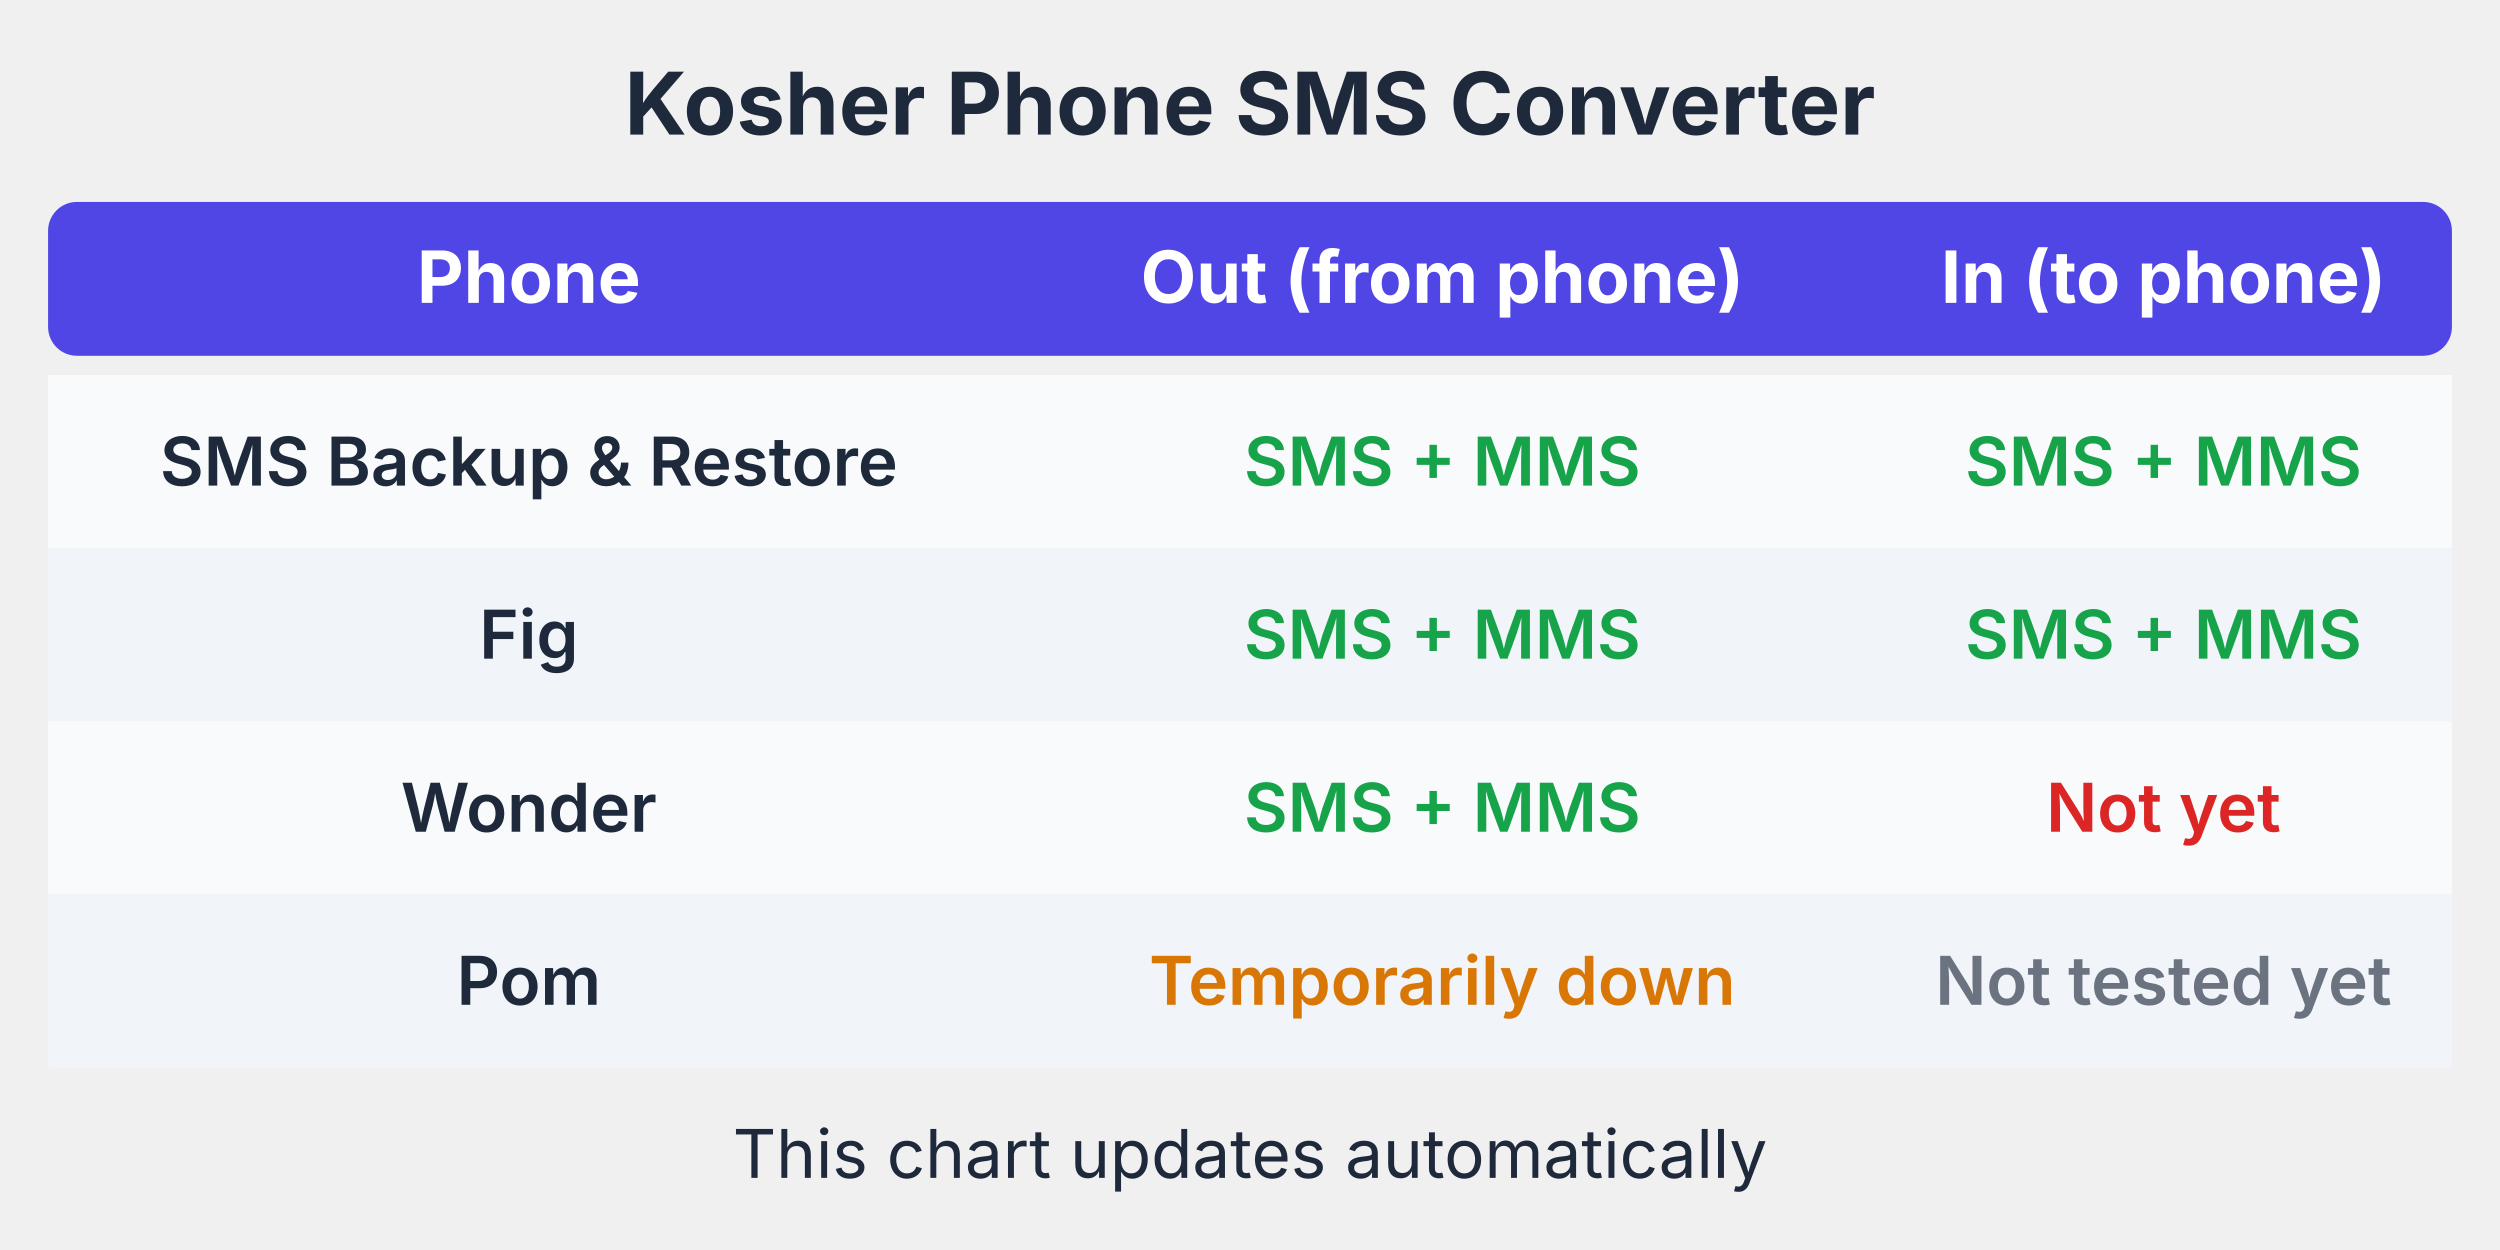
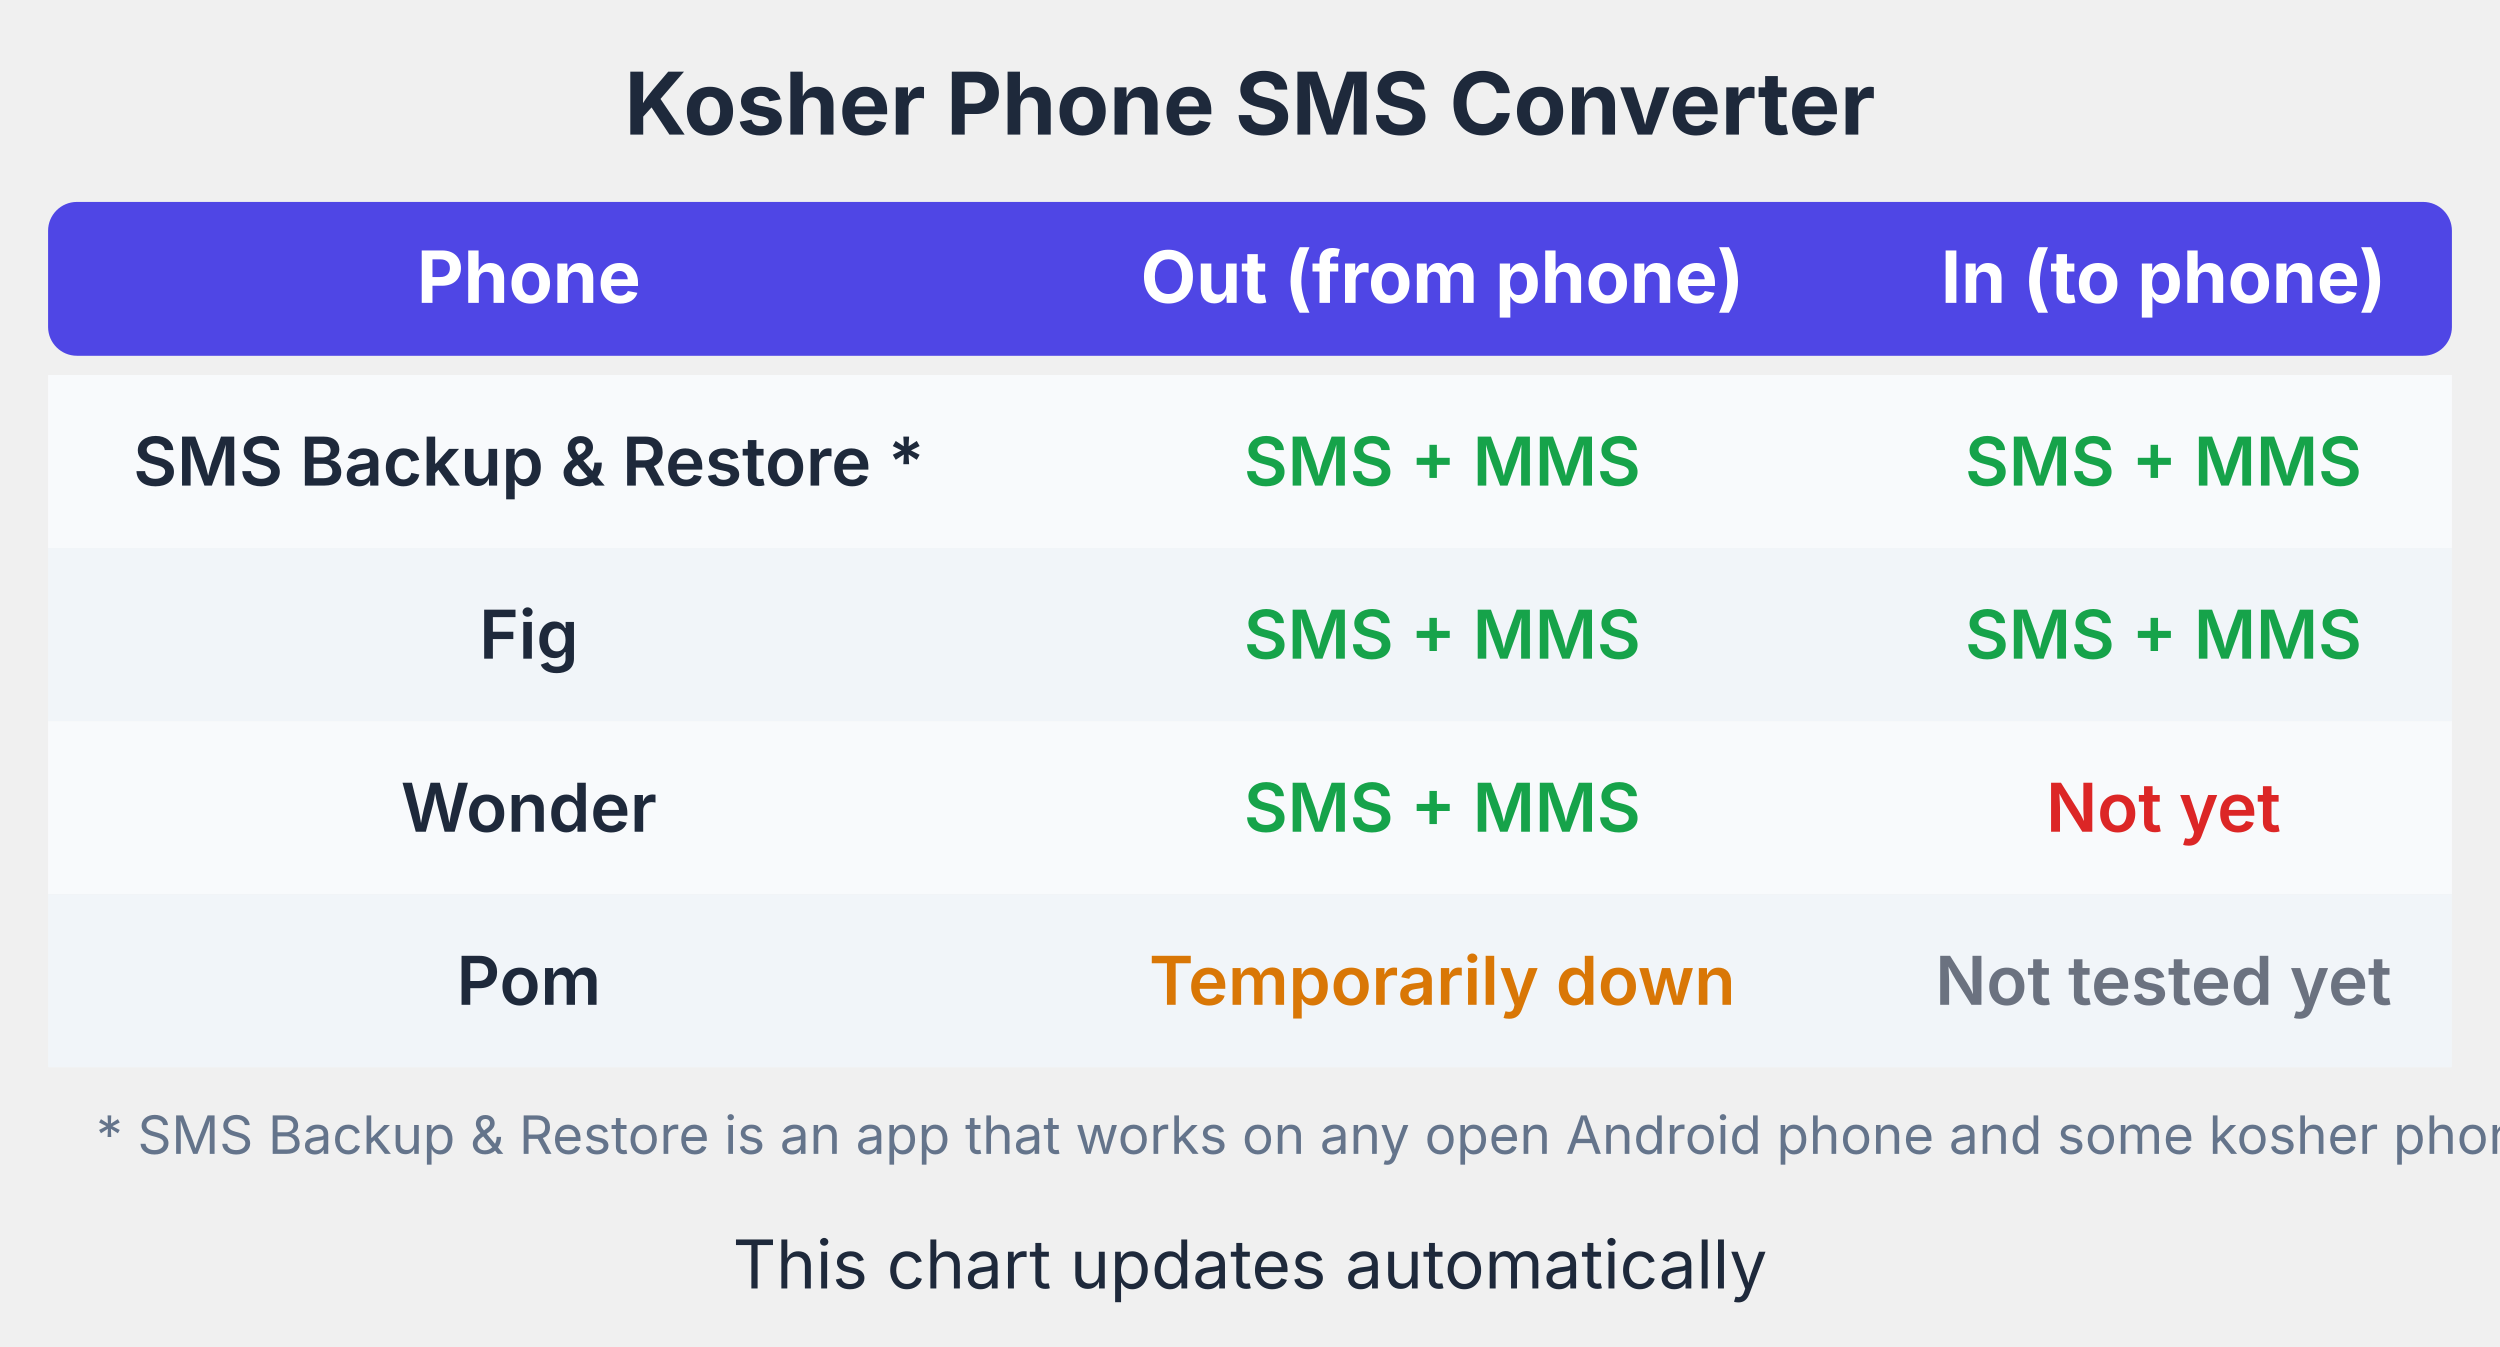
- <svg xmlns="http://www.w3.org/2000/svg" width="520" height="260" viewBox="0 0 520 260">
+ <svg xmlns="http://www.w3.org/2000/svg" width="520" height="280" viewBox="0 0 520 280">
  <style>
    text { font-family: -apple-system, BlinkMacSystemFont, 'Segoe UI', sans-serif; font-size: 14px; fill: #1e293b; }
    .header { font-weight: 700; font-size: 15px; fill: #fff; }
    .phone { font-weight: 600; }
    .yes { fill: #16a34a; font-weight: 600; }
    .no { fill: #dc2626; font-weight: 600; }
    .warn { fill: #d97706; font-weight: 600; }
    .unknown { fill: #6b7280; font-weight: 600; }
    .title { font-size: 18px; font-weight: 700; fill: #1e293b; }
+     .footnote { font-size: 11px; fill: #64748b; }
  </style>
  <text x="260" y="28" text-anchor="middle" class="title">Kosher Phone SMS Converter</text>
  <rect x="10" y="42" width="500" height="32" rx="6" fill="#4f46e5" />
  <text x="110" y="63" text-anchor="middle" class="header">Phone</text>
  <text x="300" y="63" text-anchor="middle" class="header">Out (from phone)</text>
  <text x="450" y="63" text-anchor="middle" class="header">In (to phone)</text>
  <rect x="10" y="78" width="500" height="36" rx="0" fill="#f8fafc" />
-   <text x="110" y="101" text-anchor="middle" class="phone">SMS Backup &amp; Restore</text>
+   <text x="110" y="101" text-anchor="middle" class="phone">SMS Backup &amp; Restore *</text>
  <text x="300" y="101" text-anchor="middle" class="yes">SMS + MMS</text>
  <text x="450" y="101" text-anchor="middle" class="yes">SMS + MMS</text>
  <rect x="10" y="114" width="500" height="36" rx="0" fill="#f1f5f9" />
  <text x="110" y="137" text-anchor="middle" class="phone">Fig</text>
  <text x="300" y="137" text-anchor="middle" class="yes">SMS + MMS</text>
  <text x="450" y="137" text-anchor="middle" class="yes">SMS + MMS</text>
  <rect x="10" y="150" width="500" height="36" rx="0" fill="#f8fafc" />
  <text x="110" y="173" text-anchor="middle" class="phone">Wonder</text>
  <text x="300" y="173" text-anchor="middle" class="yes">SMS + MMS</text>
  <text x="450" y="173" text-anchor="middle" class="no">Not yet</text>
  <rect x="10" y="186" width="500" height="36" rx="0" fill="#f1f5f9" />
  <text x="110" y="209" text-anchor="middle" class="phone">Pom</text>
  <text x="300" y="209" text-anchor="middle" class="warn">Temporarily down</text>
  <text x="450" y="209" text-anchor="middle" class="unknown">Not tested yet</text>
-   <text x="260" y="245" text-anchor="middle" font-size="11" fill="#94a3b8">This chart updates automatically</text>
+   <text x="20" y="240" class="footnote">* SMS Backup &amp; Restore is an app that works on any open Android phone and some kosher phones</text>
+   <text x="260" y="268" text-anchor="middle" font-size="11" fill="#94a3b8">This chart updates automatically</text>
</svg>
